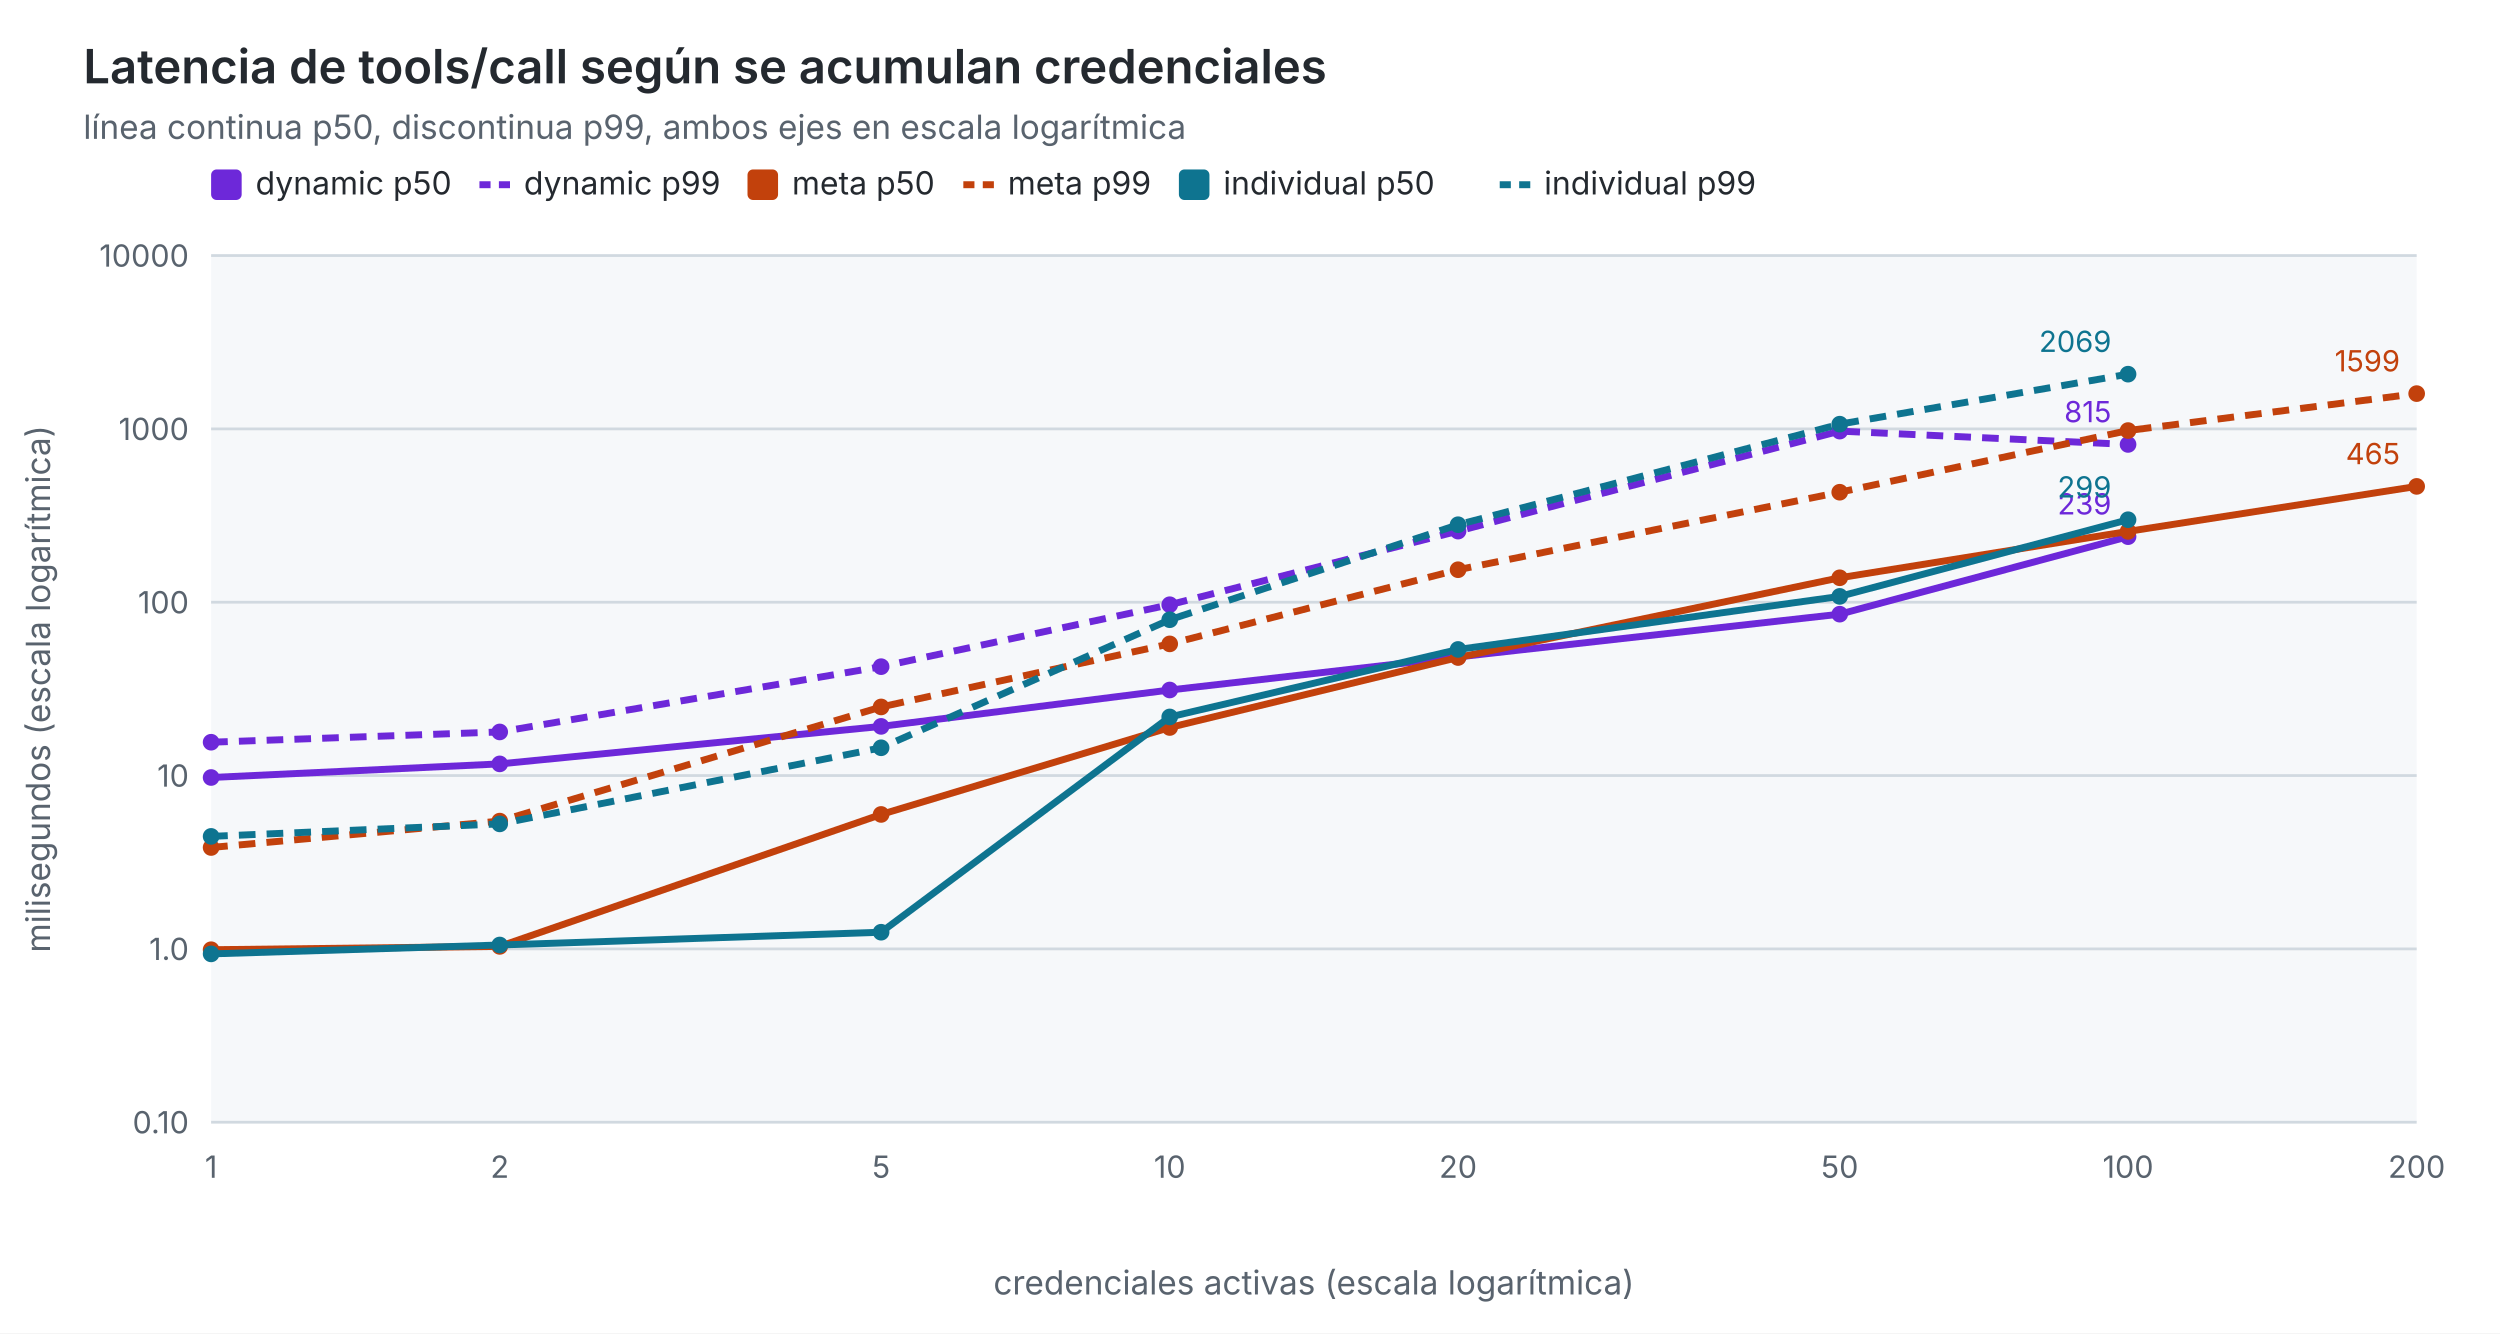
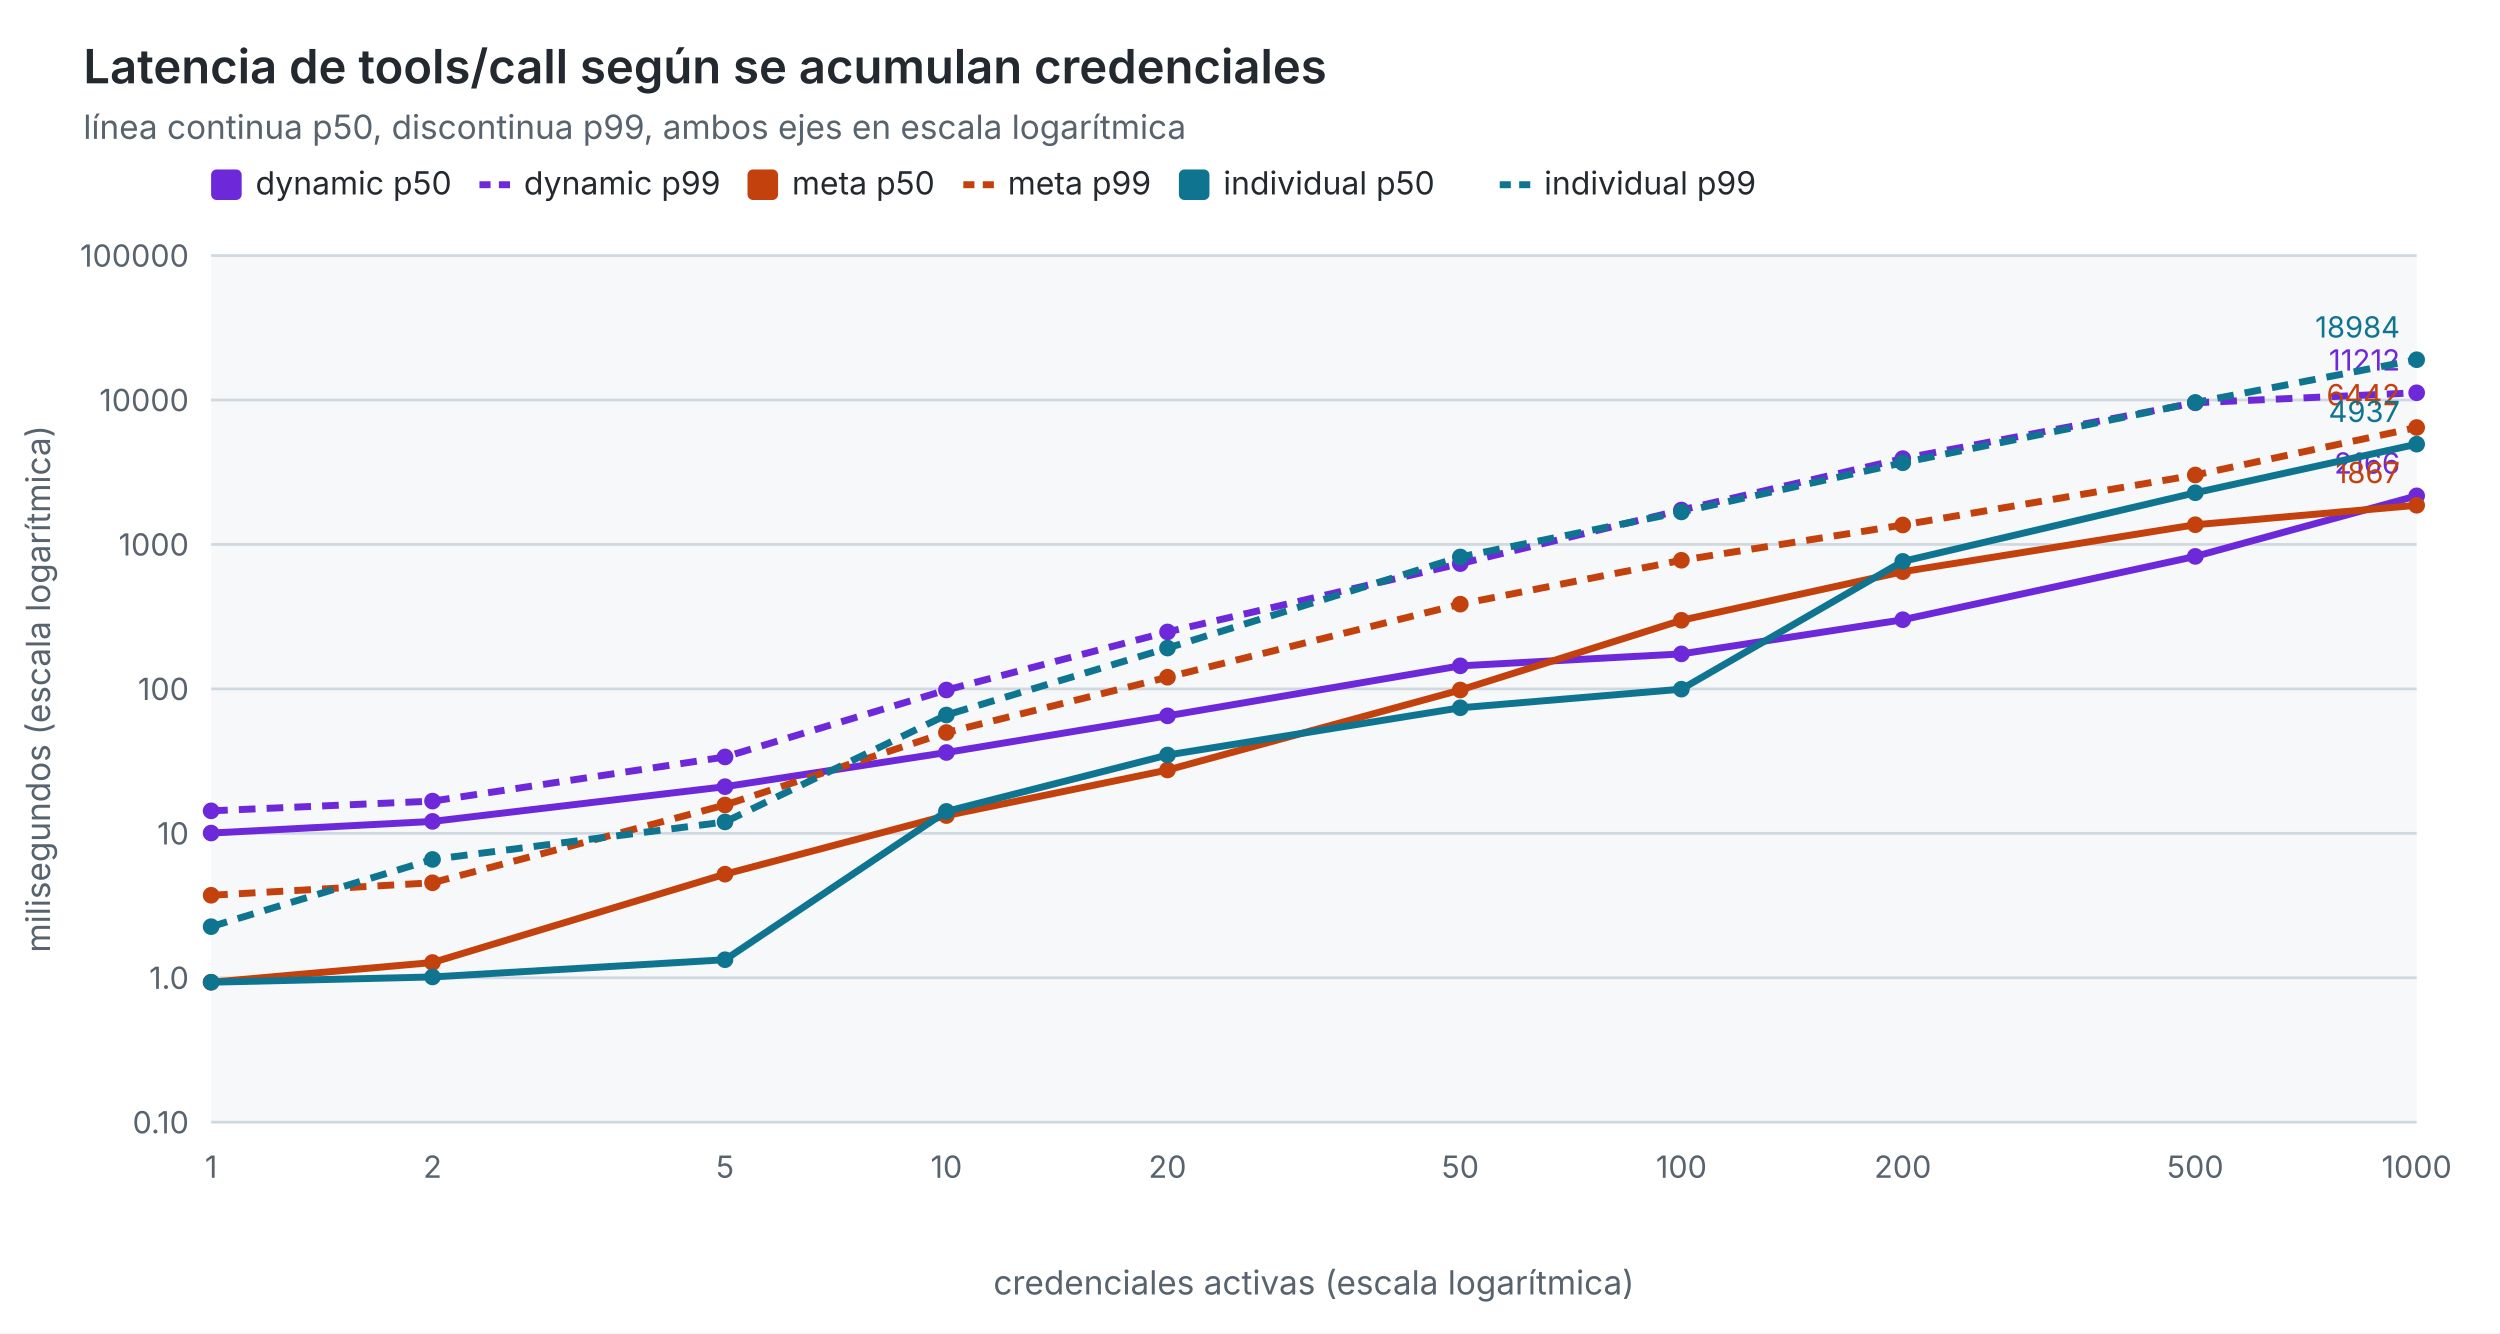
<svg xmlns="http://www.w3.org/2000/svg" viewBox="0 0 900 480" width="900" height="480" role="img" aria-label="Latencia de tools/call según se acumulan credenciales. línea continua p50, discontinua p99, ambos ejes en escala logarítmica">
  <rect width="900" height="480" fill="#ffffff" />
  <text x="30" y="30" font-family="ui-sans-serif,system-ui,-apple-system,Segoe UI,sans-serif" font-size="17" font-weight="600" fill="#24292f">Latencia de tools/call según se acumulan credenciales</text>
  <text x="30" y="50" font-family="ui-sans-serif,system-ui,-apple-system,Segoe UI,sans-serif" font-size="12" fill="#59636e">línea continua p50, discontinua p99, ambos ejes en escala logarítmica</text>
  <rect x="76" y="92" width="794" height="312" fill="#f6f8fa" />
  <rect x="76.0" y="61.0" width="11" height="11" rx="2" fill="#6d28d9" />
  <text x="92.0" y="70.0" font-family="ui-sans-serif,system-ui,-apple-system,Segoe UI,sans-serif" font-size="11.5" fill="#24292f">dynamic p50</text>
  <line x1="172.6" y1="66.5" x2="183.6" y2="66.5" stroke="#6d28d9" stroke-width="2.5" stroke-dasharray="4 3" />
  <text x="188.6" y="70.0" font-family="ui-sans-serif,system-ui,-apple-system,Segoe UI,sans-serif" font-size="11.5" fill="#24292f">dynamic p99</text>
  <rect x="269.1" y="61.0" width="11" height="11" rx="2" fill="#c2410c" />
  <text x="285.1" y="70.0" font-family="ui-sans-serif,system-ui,-apple-system,Segoe UI,sans-serif" font-size="11.5" fill="#24292f">meta p50</text>
  <line x1="346.8" y1="66.5" x2="357.8" y2="66.5" stroke="#c2410c" stroke-width="2.5" stroke-dasharray="4 3" />
  <text x="362.8" y="70.0" font-family="ui-sans-serif,system-ui,-apple-system,Segoe UI,sans-serif" font-size="11.5" fill="#24292f">meta p99</text>
  <rect x="424.4" y="61.0" width="11" height="11" rx="2" fill="#0e7490" />
  <text x="440.4" y="70.0" font-family="ui-sans-serif,system-ui,-apple-system,Segoe UI,sans-serif" font-size="11.5" fill="#24292f">individual p50</text>
  <line x1="539.9" y1="66.5" x2="550.9" y2="66.5" stroke="#0e7490" stroke-width="2.5" stroke-dasharray="4 3" />
  <text x="555.9" y="70.0" font-family="ui-sans-serif,system-ui,-apple-system,Segoe UI,sans-serif" font-size="11.5" fill="#24292f">individual p99</text>
  <line x1="76" y1="404.0" x2="870" y2="404.0" stroke="#d1d9e0" stroke-width="1" />
  <text x="68" y="408.0" font-family="ui-sans-serif,system-ui,-apple-system,Segoe UI,sans-serif" font-size="11" text-anchor="end" fill="#59636e">0.10</text>
-   <line x1="76" y1="341.6" x2="870" y2="341.6" stroke="#d1d9e0" stroke-width="1" />
-   <text x="68" y="345.6" font-family="ui-sans-serif,system-ui,-apple-system,Segoe UI,sans-serif" font-size="11" text-anchor="end" fill="#59636e">1.0</text>
-   <line x1="76" y1="279.2" x2="870" y2="279.2" stroke="#d1d9e0" stroke-width="1" />
-   <text x="68" y="283.2" font-family="ui-sans-serif,system-ui,-apple-system,Segoe UI,sans-serif" font-size="11" text-anchor="end" fill="#59636e">10</text>
-   <line x1="76" y1="216.8" x2="870" y2="216.8" stroke="#d1d9e0" stroke-width="1" />
-   <text x="68" y="220.8" font-family="ui-sans-serif,system-ui,-apple-system,Segoe UI,sans-serif" font-size="11" text-anchor="end" fill="#59636e">100</text>
-   <line x1="76" y1="154.4" x2="870" y2="154.4" stroke="#d1d9e0" stroke-width="1" />
-   <text x="68" y="158.4" font-family="ui-sans-serif,system-ui,-apple-system,Segoe UI,sans-serif" font-size="11" text-anchor="end" fill="#59636e">1000</text>
+   <line x1="76" y1="352.0" x2="870" y2="352.0" stroke="#d1d9e0" stroke-width="1" />
+   <text x="68" y="356.0" font-family="ui-sans-serif,system-ui,-apple-system,Segoe UI,sans-serif" font-size="11" text-anchor="end" fill="#59636e">1.0</text>
+   <line x1="76" y1="300.0" x2="870" y2="300.0" stroke="#d1d9e0" stroke-width="1" />
+   <text x="68" y="304.0" font-family="ui-sans-serif,system-ui,-apple-system,Segoe UI,sans-serif" font-size="11" text-anchor="end" fill="#59636e">10</text>
+   <line x1="76" y1="248.0" x2="870" y2="248.0" stroke="#d1d9e0" stroke-width="1" />
+   <text x="68" y="252.0" font-family="ui-sans-serif,system-ui,-apple-system,Segoe UI,sans-serif" font-size="11" text-anchor="end" fill="#59636e">100</text>
+   <line x1="76" y1="196.0" x2="870" y2="196.0" stroke="#d1d9e0" stroke-width="1" />
+   <text x="68" y="200.0" font-family="ui-sans-serif,system-ui,-apple-system,Segoe UI,sans-serif" font-size="11" text-anchor="end" fill="#59636e">1000</text>
+   <line x1="76" y1="144.0" x2="870" y2="144.0" stroke="#d1d9e0" stroke-width="1" />
+   <text x="68" y="148.0" font-family="ui-sans-serif,system-ui,-apple-system,Segoe UI,sans-serif" font-size="11" text-anchor="end" fill="#59636e">10000</text>
  <line x1="76" y1="92.0" x2="870" y2="92.0" stroke="#d1d9e0" stroke-width="1" />
-   <text x="68" y="96.0" font-family="ui-sans-serif,system-ui,-apple-system,Segoe UI,sans-serif" font-size="11" text-anchor="end" fill="#59636e">10000</text>
+   <text x="68" y="96.0" font-family="ui-sans-serif,system-ui,-apple-system,Segoe UI,sans-serif" font-size="11" text-anchor="end" fill="#59636e">100000</text>
  <text x="18" y="248.0" font-family="ui-sans-serif,system-ui,-apple-system,Segoe UI,sans-serif" font-size="12" fill="#59636e" text-anchor="middle" transform="rotate(-90 18 248.0)">milisegundos (escala logarítmica)</text>
  <text x="473.0" y="466" font-family="ui-sans-serif,system-ui,-apple-system,Segoe UI,sans-serif" font-size="12" text-anchor="middle" fill="#59636e">credenciales activas (escala logarítmica)</text>
  <text x="76.0" y="424" font-family="ui-sans-serif,system-ui,-apple-system,Segoe UI,sans-serif" font-size="11" text-anchor="middle" fill="#59636e">1</text>
-   <text x="179.9" y="424" font-family="ui-sans-serif,system-ui,-apple-system,Segoe UI,sans-serif" font-size="11" text-anchor="middle" fill="#59636e">2</text>
-   <text x="317.2" y="424" font-family="ui-sans-serif,system-ui,-apple-system,Segoe UI,sans-serif" font-size="11" text-anchor="middle" fill="#59636e">5</text>
-   <text x="421.1" y="424" font-family="ui-sans-serif,system-ui,-apple-system,Segoe UI,sans-serif" font-size="11" text-anchor="middle" fill="#59636e">10</text>
-   <text x="524.9" y="424" font-family="ui-sans-serif,system-ui,-apple-system,Segoe UI,sans-serif" font-size="11" text-anchor="middle" fill="#59636e">20</text>
-   <text x="662.3" y="424" font-family="ui-sans-serif,system-ui,-apple-system,Segoe UI,sans-serif" font-size="11" text-anchor="middle" fill="#59636e">50</text>
-   <text x="766.1" y="424" font-family="ui-sans-serif,system-ui,-apple-system,Segoe UI,sans-serif" font-size="11" text-anchor="middle" fill="#59636e">100</text>
-   <text x="870.0" y="424" font-family="ui-sans-serif,system-ui,-apple-system,Segoe UI,sans-serif" font-size="11" text-anchor="middle" fill="#59636e">200</text>
-   <path d="M76.0,279.9L179.9,275.0L317.2,261.5L421.1,248.4L524.9,236.5L662.3,221.1L766.1,193.2" fill="none" stroke="#6d28d9" stroke-width="2.5" stroke-linejoin="round" />
-   <circle cx="76.0" cy="279.9" r="3" fill="#6d28d9" />
-   <circle cx="179.9" cy="275.0" r="3" fill="#6d28d9" />
-   <circle cx="317.2" cy="261.5" r="3" fill="#6d28d9" />
-   <circle cx="421.1" cy="248.4" r="3" fill="#6d28d9" />
-   <circle cx="524.9" cy="236.5" r="3" fill="#6d28d9" />
-   <circle cx="662.3" cy="221.1" r="3" fill="#6d28d9" />
-   <circle cx="766.1" cy="193.2" r="3" fill="#6d28d9" />
-   <text x="760.1" y="185.2" font-family="ui-sans-serif,system-ui,-apple-system,Segoe UI,sans-serif" font-size="10.5" text-anchor="end" fill="#6d28d9">239</text>
-   <path d="M76.0,267.2L179.9,263.5L317.2,240.0L421.1,217.7L524.9,191.2L662.3,155.2L766.1,160.0" fill="none" stroke="#6d28d9" stroke-width="2.5" stroke-linejoin="round" stroke-dasharray="6 4" />
-   <circle cx="76.0" cy="267.2" r="3" fill="#6d28d9" />
-   <circle cx="179.9" cy="263.5" r="3" fill="#6d28d9" />
-   <circle cx="317.2" cy="240.0" r="3" fill="#6d28d9" />
-   <circle cx="421.1" cy="217.7" r="3" fill="#6d28d9" />
-   <circle cx="524.9" cy="191.2" r="3" fill="#6d28d9" />
-   <circle cx="662.3" cy="155.2" r="3" fill="#6d28d9" />
-   <circle cx="766.1" cy="160.0" r="3" fill="#6d28d9" />
-   <text x="760.1" y="152.0" font-family="ui-sans-serif,system-ui,-apple-system,Segoe UI,sans-serif" font-size="10.5" text-anchor="end" fill="#6d28d9">815</text>
-   <path d="M76.0,341.9L179.9,340.7L317.2,293.2L421.1,261.9L524.9,236.7L662.3,208.0L766.1,191.3L870.0,175.1" fill="none" stroke="#c2410c" stroke-width="2.5" stroke-linejoin="round" />
-   <circle cx="76.0" cy="341.9" r="3" fill="#c2410c" />
-   <circle cx="179.9" cy="340.7" r="3" fill="#c2410c" />
-   <circle cx="317.2" cy="293.2" r="3" fill="#c2410c" />
-   <circle cx="421.1" cy="261.9" r="3" fill="#c2410c" />
-   <circle cx="524.9" cy="236.7" r="3" fill="#c2410c" />
-   <circle cx="662.3" cy="208.0" r="3" fill="#c2410c" />
-   <circle cx="766.1" cy="191.3" r="3" fill="#c2410c" />
-   <circle cx="870.0" cy="175.1" r="3" fill="#c2410c" />
-   <text x="864.0" y="167.1" font-family="ui-sans-serif,system-ui,-apple-system,Segoe UI,sans-serif" font-size="10.5" text-anchor="end" fill="#c2410c">465</text>
-   <path d="M76.0,305.1L179.9,295.6L317.2,254.5L421.1,231.8L524.9,205.1L662.3,177.2L766.1,155.0L870.0,141.7" fill="none" stroke="#c2410c" stroke-width="2.5" stroke-linejoin="round" stroke-dasharray="6 4" />
-   <circle cx="76.0" cy="305.1" r="3" fill="#c2410c" />
-   <circle cx="179.9" cy="295.6" r="3" fill="#c2410c" />
-   <circle cx="317.2" cy="254.5" r="3" fill="#c2410c" />
-   <circle cx="421.1" cy="231.8" r="3" fill="#c2410c" />
-   <circle cx="524.9" cy="205.1" r="3" fill="#c2410c" />
-   <circle cx="662.3" cy="177.2" r="3" fill="#c2410c" />
-   <circle cx="766.1" cy="155.0" r="3" fill="#c2410c" />
-   <circle cx="870.0" cy="141.7" r="3" fill="#c2410c" />
-   <text x="864.0" y="133.7" font-family="ui-sans-serif,system-ui,-apple-system,Segoe UI,sans-serif" font-size="10.5" text-anchor="end" fill="#c2410c">1599</text>
-   <path d="M76.0,343.4L179.9,340.2L317.2,335.6L421.1,258.1L524.9,233.8L662.3,214.7L766.1,187.1" fill="none" stroke="#0e7490" stroke-width="2.5" stroke-linejoin="round" />
-   <circle cx="76.0" cy="343.4" r="3" fill="#0e7490" />
-   <circle cx="179.9" cy="340.2" r="3" fill="#0e7490" />
-   <circle cx="317.2" cy="335.6" r="3" fill="#0e7490" />
-   <circle cx="421.1" cy="258.1" r="3" fill="#0e7490" />
-   <circle cx="524.9" cy="233.8" r="3" fill="#0e7490" />
-   <circle cx="662.3" cy="214.7" r="3" fill="#0e7490" />
-   <circle cx="766.1" cy="187.1" r="3" fill="#0e7490" />
-   <text x="760.1" y="179.1" font-family="ui-sans-serif,system-ui,-apple-system,Segoe UI,sans-serif" font-size="10.5" text-anchor="end" fill="#0e7490">299</text>
-   <path d="M76.0,301.1L179.9,296.6L317.2,269.2L421.1,223.1L524.9,188.9L662.3,152.7L766.1,134.7" fill="none" stroke="#0e7490" stroke-width="2.5" stroke-linejoin="round" stroke-dasharray="6 4" />
-   <circle cx="76.0" cy="301.1" r="3" fill="#0e7490" />
-   <circle cx="179.9" cy="296.6" r="3" fill="#0e7490" />
-   <circle cx="317.2" cy="269.2" r="3" fill="#0e7490" />
-   <circle cx="421.1" cy="223.1" r="3" fill="#0e7490" />
-   <circle cx="524.9" cy="188.9" r="3" fill="#0e7490" />
-   <circle cx="662.3" cy="152.7" r="3" fill="#0e7490" />
-   <circle cx="766.1" cy="134.7" r="3" fill="#0e7490" />
-   <text x="760.1" y="126.7" font-family="ui-sans-serif,system-ui,-apple-system,Segoe UI,sans-serif" font-size="10.5" text-anchor="end" fill="#0e7490">2069</text>
+   <text x="155.7" y="424" font-family="ui-sans-serif,system-ui,-apple-system,Segoe UI,sans-serif" font-size="11" text-anchor="middle" fill="#59636e">2</text>
+   <text x="261.0" y="424" font-family="ui-sans-serif,system-ui,-apple-system,Segoe UI,sans-serif" font-size="11" text-anchor="middle" fill="#59636e">5</text>
+   <text x="340.7" y="424" font-family="ui-sans-serif,system-ui,-apple-system,Segoe UI,sans-serif" font-size="11" text-anchor="middle" fill="#59636e">10</text>
+   <text x="420.3" y="424" font-family="ui-sans-serif,system-ui,-apple-system,Segoe UI,sans-serif" font-size="11" text-anchor="middle" fill="#59636e">20</text>
+   <text x="525.7" y="424" font-family="ui-sans-serif,system-ui,-apple-system,Segoe UI,sans-serif" font-size="11" text-anchor="middle" fill="#59636e">50</text>
+   <text x="605.3" y="424" font-family="ui-sans-serif,system-ui,-apple-system,Segoe UI,sans-serif" font-size="11" text-anchor="middle" fill="#59636e">100</text>
+   <text x="685.0" y="424" font-family="ui-sans-serif,system-ui,-apple-system,Segoe UI,sans-serif" font-size="11" text-anchor="middle" fill="#59636e">200</text>
+   <text x="790.3" y="424" font-family="ui-sans-serif,system-ui,-apple-system,Segoe UI,sans-serif" font-size="11" text-anchor="middle" fill="#59636e">500</text>
+   <text x="870.0" y="424" font-family="ui-sans-serif,system-ui,-apple-system,Segoe UI,sans-serif" font-size="11" text-anchor="middle" fill="#59636e">1000</text>
+   <path d="M76.0,299.9L155.7,295.7L261.0,283.2L340.7,270.9L420.3,257.7L525.7,239.7L605.3,235.4L685.0,223.1L790.3,200.3L870.0,178.5" fill="none" stroke="#6d28d9" stroke-width="2.5" stroke-linejoin="round" />
+   <circle cx="76.0" cy="299.9" r="3" fill="#6d28d9" />
+   <circle cx="155.7" cy="295.7" r="3" fill="#6d28d9" />
+   <circle cx="261.0" cy="283.2" r="3" fill="#6d28d9" />
+   <circle cx="340.7" cy="270.9" r="3" fill="#6d28d9" />
+   <circle cx="420.3" cy="257.7" r="3" fill="#6d28d9" />
+   <circle cx="525.7" cy="239.7" r="3" fill="#6d28d9" />
+   <circle cx="605.3" cy="235.4" r="3" fill="#6d28d9" />
+   <circle cx="685.0" cy="223.1" r="3" fill="#6d28d9" />
+   <circle cx="790.3" cy="200.3" r="3" fill="#6d28d9" />
+   <circle cx="870.0" cy="178.5" r="3" fill="#6d28d9" />
+   <text x="864.0" y="170.5" font-family="ui-sans-serif,system-ui,-apple-system,Segoe UI,sans-serif" font-size="10.5" text-anchor="end" fill="#6d28d9">2166</text>
+   <path d="M76.0,291.9L155.7,288.4L261.0,272.5L340.7,248.4L420.3,227.5L525.7,202.9L605.3,183.6L685.0,165.1L790.3,145.0L870.0,141.4" fill="none" stroke="#6d28d9" stroke-width="2.5" stroke-linejoin="round" stroke-dasharray="6 4" />
+   <circle cx="76.0" cy="291.9" r="3" fill="#6d28d9" />
+   <circle cx="155.7" cy="288.4" r="3" fill="#6d28d9" />
+   <circle cx="261.0" cy="272.5" r="3" fill="#6d28d9" />
+   <circle cx="340.7" cy="248.4" r="3" fill="#6d28d9" />
+   <circle cx="420.3" cy="227.5" r="3" fill="#6d28d9" />
+   <circle cx="525.7" cy="202.9" r="3" fill="#6d28d9" />
+   <circle cx="605.3" cy="183.6" r="3" fill="#6d28d9" />
+   <circle cx="685.0" cy="165.1" r="3" fill="#6d28d9" />
+   <circle cx="790.3" cy="145.0" r="3" fill="#6d28d9" />
+   <circle cx="870.0" cy="141.4" r="3" fill="#6d28d9" />
+   <text x="864.0" y="133.4" font-family="ui-sans-serif,system-ui,-apple-system,Segoe UI,sans-serif" font-size="10.5" text-anchor="end" fill="#6d28d9">11212</text>
+   <path d="M76.0,353.6L155.7,346.5L261.0,314.7L340.7,293.6L420.3,277.2L525.7,248.4L605.3,223.3L685.0,205.8L790.3,188.9L870.0,181.9" fill="none" stroke="#c2410c" stroke-width="2.5" stroke-linejoin="round" />
+   <circle cx="76.0" cy="353.6" r="3" fill="#c2410c" />
+   <circle cx="155.7" cy="346.5" r="3" fill="#c2410c" />
+   <circle cx="261.0" cy="314.7" r="3" fill="#c2410c" />
+   <circle cx="340.7" cy="293.6" r="3" fill="#c2410c" />
+   <circle cx="420.3" cy="277.2" r="3" fill="#c2410c" />
+   <circle cx="525.7" cy="248.4" r="3" fill="#c2410c" />
+   <circle cx="605.3" cy="223.3" r="3" fill="#c2410c" />
+   <circle cx="685.0" cy="205.8" r="3" fill="#c2410c" />
+   <circle cx="790.3" cy="188.9" r="3" fill="#c2410c" />
+   <circle cx="870.0" cy="181.9" r="3" fill="#c2410c" />
+   <text x="864.0" y="173.9" font-family="ui-sans-serif,system-ui,-apple-system,Segoe UI,sans-serif" font-size="10.5" text-anchor="end" fill="#c2410c">1867</text>
+   <path d="M76.0,322.3L155.7,317.8L261.0,289.8L340.7,263.7L420.3,243.8L525.7,217.5L605.3,201.7L685.0,189.0L790.3,171.0L870.0,153.9" fill="none" stroke="#c2410c" stroke-width="2.5" stroke-linejoin="round" stroke-dasharray="6 4" />
+   <circle cx="76.0" cy="322.3" r="3" fill="#c2410c" />
+   <circle cx="155.7" cy="317.8" r="3" fill="#c2410c" />
+   <circle cx="261.0" cy="289.8" r="3" fill="#c2410c" />
+   <circle cx="340.7" cy="263.7" r="3" fill="#c2410c" />
+   <circle cx="420.3" cy="243.8" r="3" fill="#c2410c" />
+   <circle cx="525.7" cy="217.5" r="3" fill="#c2410c" />
+   <circle cx="605.3" cy="201.7" r="3" fill="#c2410c" />
+   <circle cx="685.0" cy="189.0" r="3" fill="#c2410c" />
+   <circle cx="790.3" cy="171.0" r="3" fill="#c2410c" />
+   <circle cx="870.0" cy="153.9" r="3" fill="#c2410c" />
+   <text x="864.0" y="145.9" font-family="ui-sans-serif,system-ui,-apple-system,Segoe UI,sans-serif" font-size="10.5" text-anchor="end" fill="#c2410c">6442</text>
+   <path d="M76.0,353.6L155.7,351.7L261.0,345.5L340.7,292.1L420.3,271.8L525.7,254.8L605.3,248.1L685.0,202.1L790.3,177.4L870.0,159.9" fill="none" stroke="#0e7490" stroke-width="2.5" stroke-linejoin="round" />
+   <circle cx="76.0" cy="353.6" r="3" fill="#0e7490" />
+   <circle cx="155.7" cy="351.7" r="3" fill="#0e7490" />
+   <circle cx="261.0" cy="345.5" r="3" fill="#0e7490" />
+   <circle cx="340.7" cy="292.1" r="3" fill="#0e7490" />
+   <circle cx="420.3" cy="271.8" r="3" fill="#0e7490" />
+   <circle cx="525.7" cy="254.8" r="3" fill="#0e7490" />
+   <circle cx="605.3" cy="248.1" r="3" fill="#0e7490" />
+   <circle cx="685.0" cy="202.1" r="3" fill="#0e7490" />
+   <circle cx="790.3" cy="177.4" r="3" fill="#0e7490" />
+   <circle cx="870.0" cy="159.9" r="3" fill="#0e7490" />
+   <text x="864.0" y="151.9" font-family="ui-sans-serif,system-ui,-apple-system,Segoe UI,sans-serif" font-size="10.5" text-anchor="end" fill="#0e7490">4937</text>
+   <path d="M76.0,333.6L155.7,309.4L261.0,295.9L340.7,257.4L420.3,233.3L525.7,200.5L605.3,184.3L685.0,166.6L790.3,144.9L870.0,129.5" fill="none" stroke="#0e7490" stroke-width="2.5" stroke-linejoin="round" stroke-dasharray="6 4" />
+   <circle cx="76.0" cy="333.6" r="3" fill="#0e7490" />
+   <circle cx="155.7" cy="309.4" r="3" fill="#0e7490" />
+   <circle cx="261.0" cy="295.9" r="3" fill="#0e7490" />
+   <circle cx="340.7" cy="257.4" r="3" fill="#0e7490" />
+   <circle cx="420.3" cy="233.3" r="3" fill="#0e7490" />
+   <circle cx="525.7" cy="200.5" r="3" fill="#0e7490" />
+   <circle cx="605.3" cy="184.3" r="3" fill="#0e7490" />
+   <circle cx="685.0" cy="166.6" r="3" fill="#0e7490" />
+   <circle cx="790.3" cy="144.9" r="3" fill="#0e7490" />
+   <circle cx="870.0" cy="129.5" r="3" fill="#0e7490" />
+   <text x="864.0" y="121.5" font-family="ui-sans-serif,system-ui,-apple-system,Segoe UI,sans-serif" font-size="10.5" text-anchor="end" fill="#0e7490">18984</text>
</svg>
